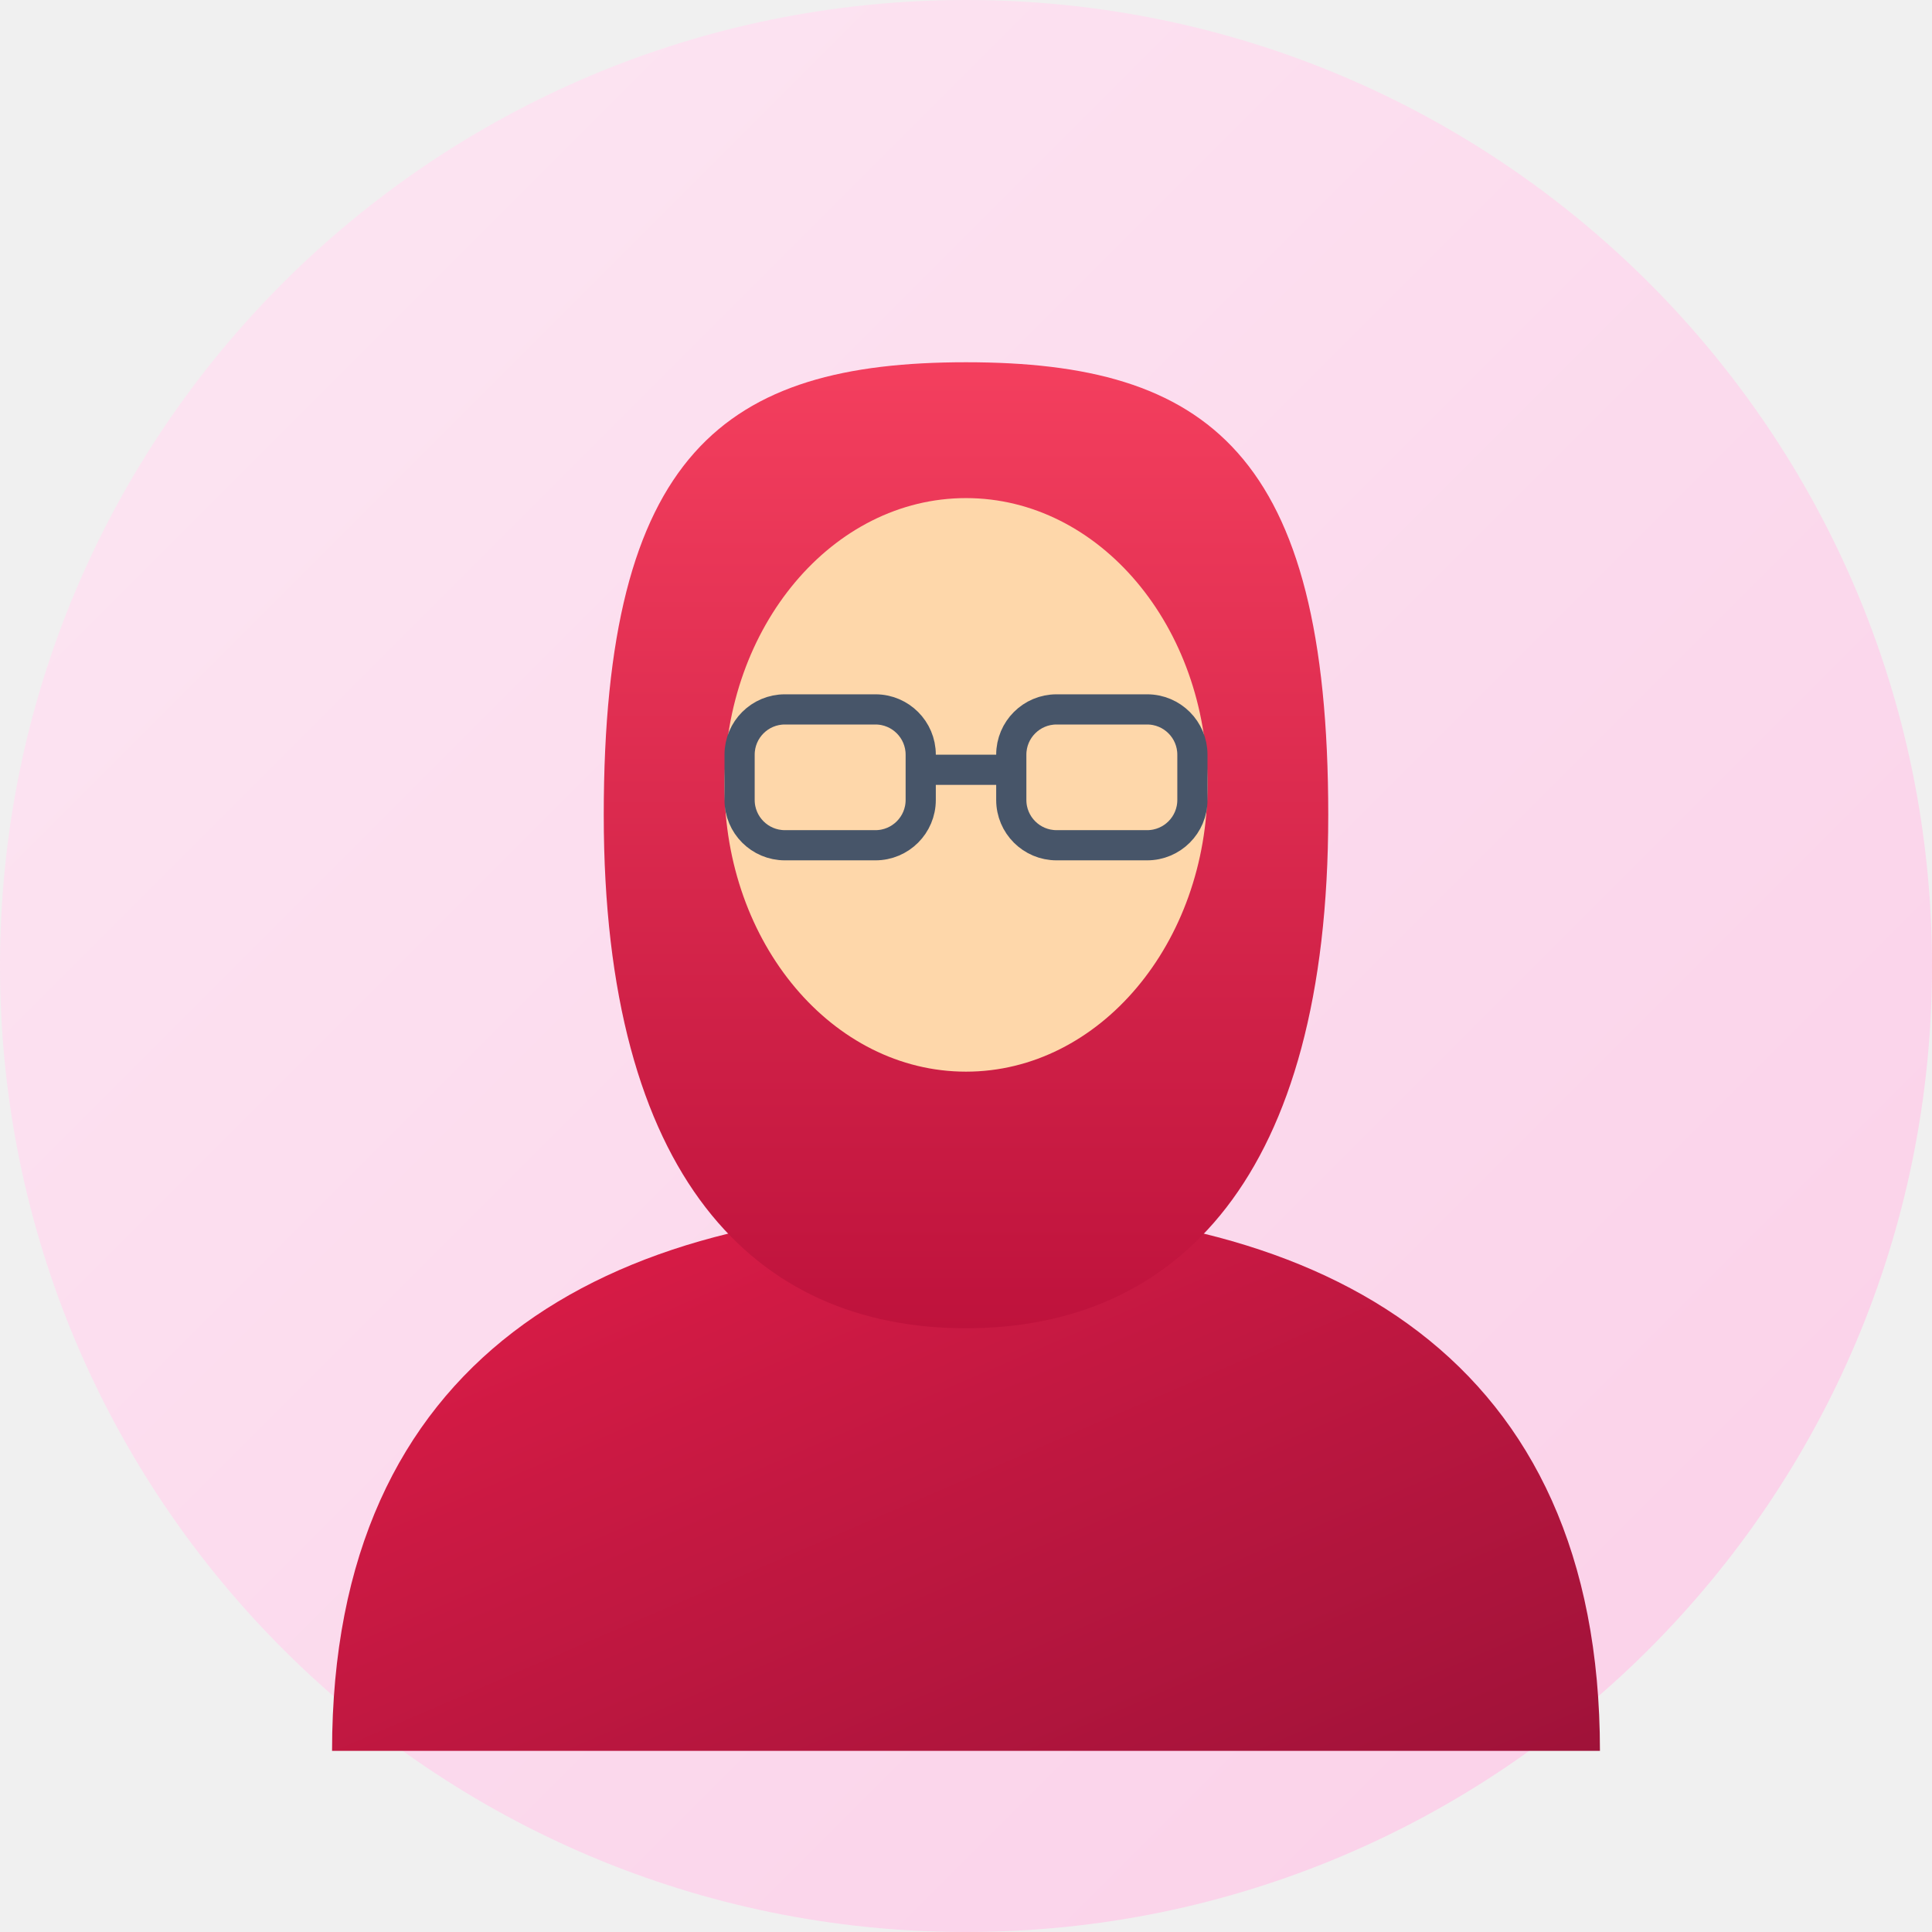
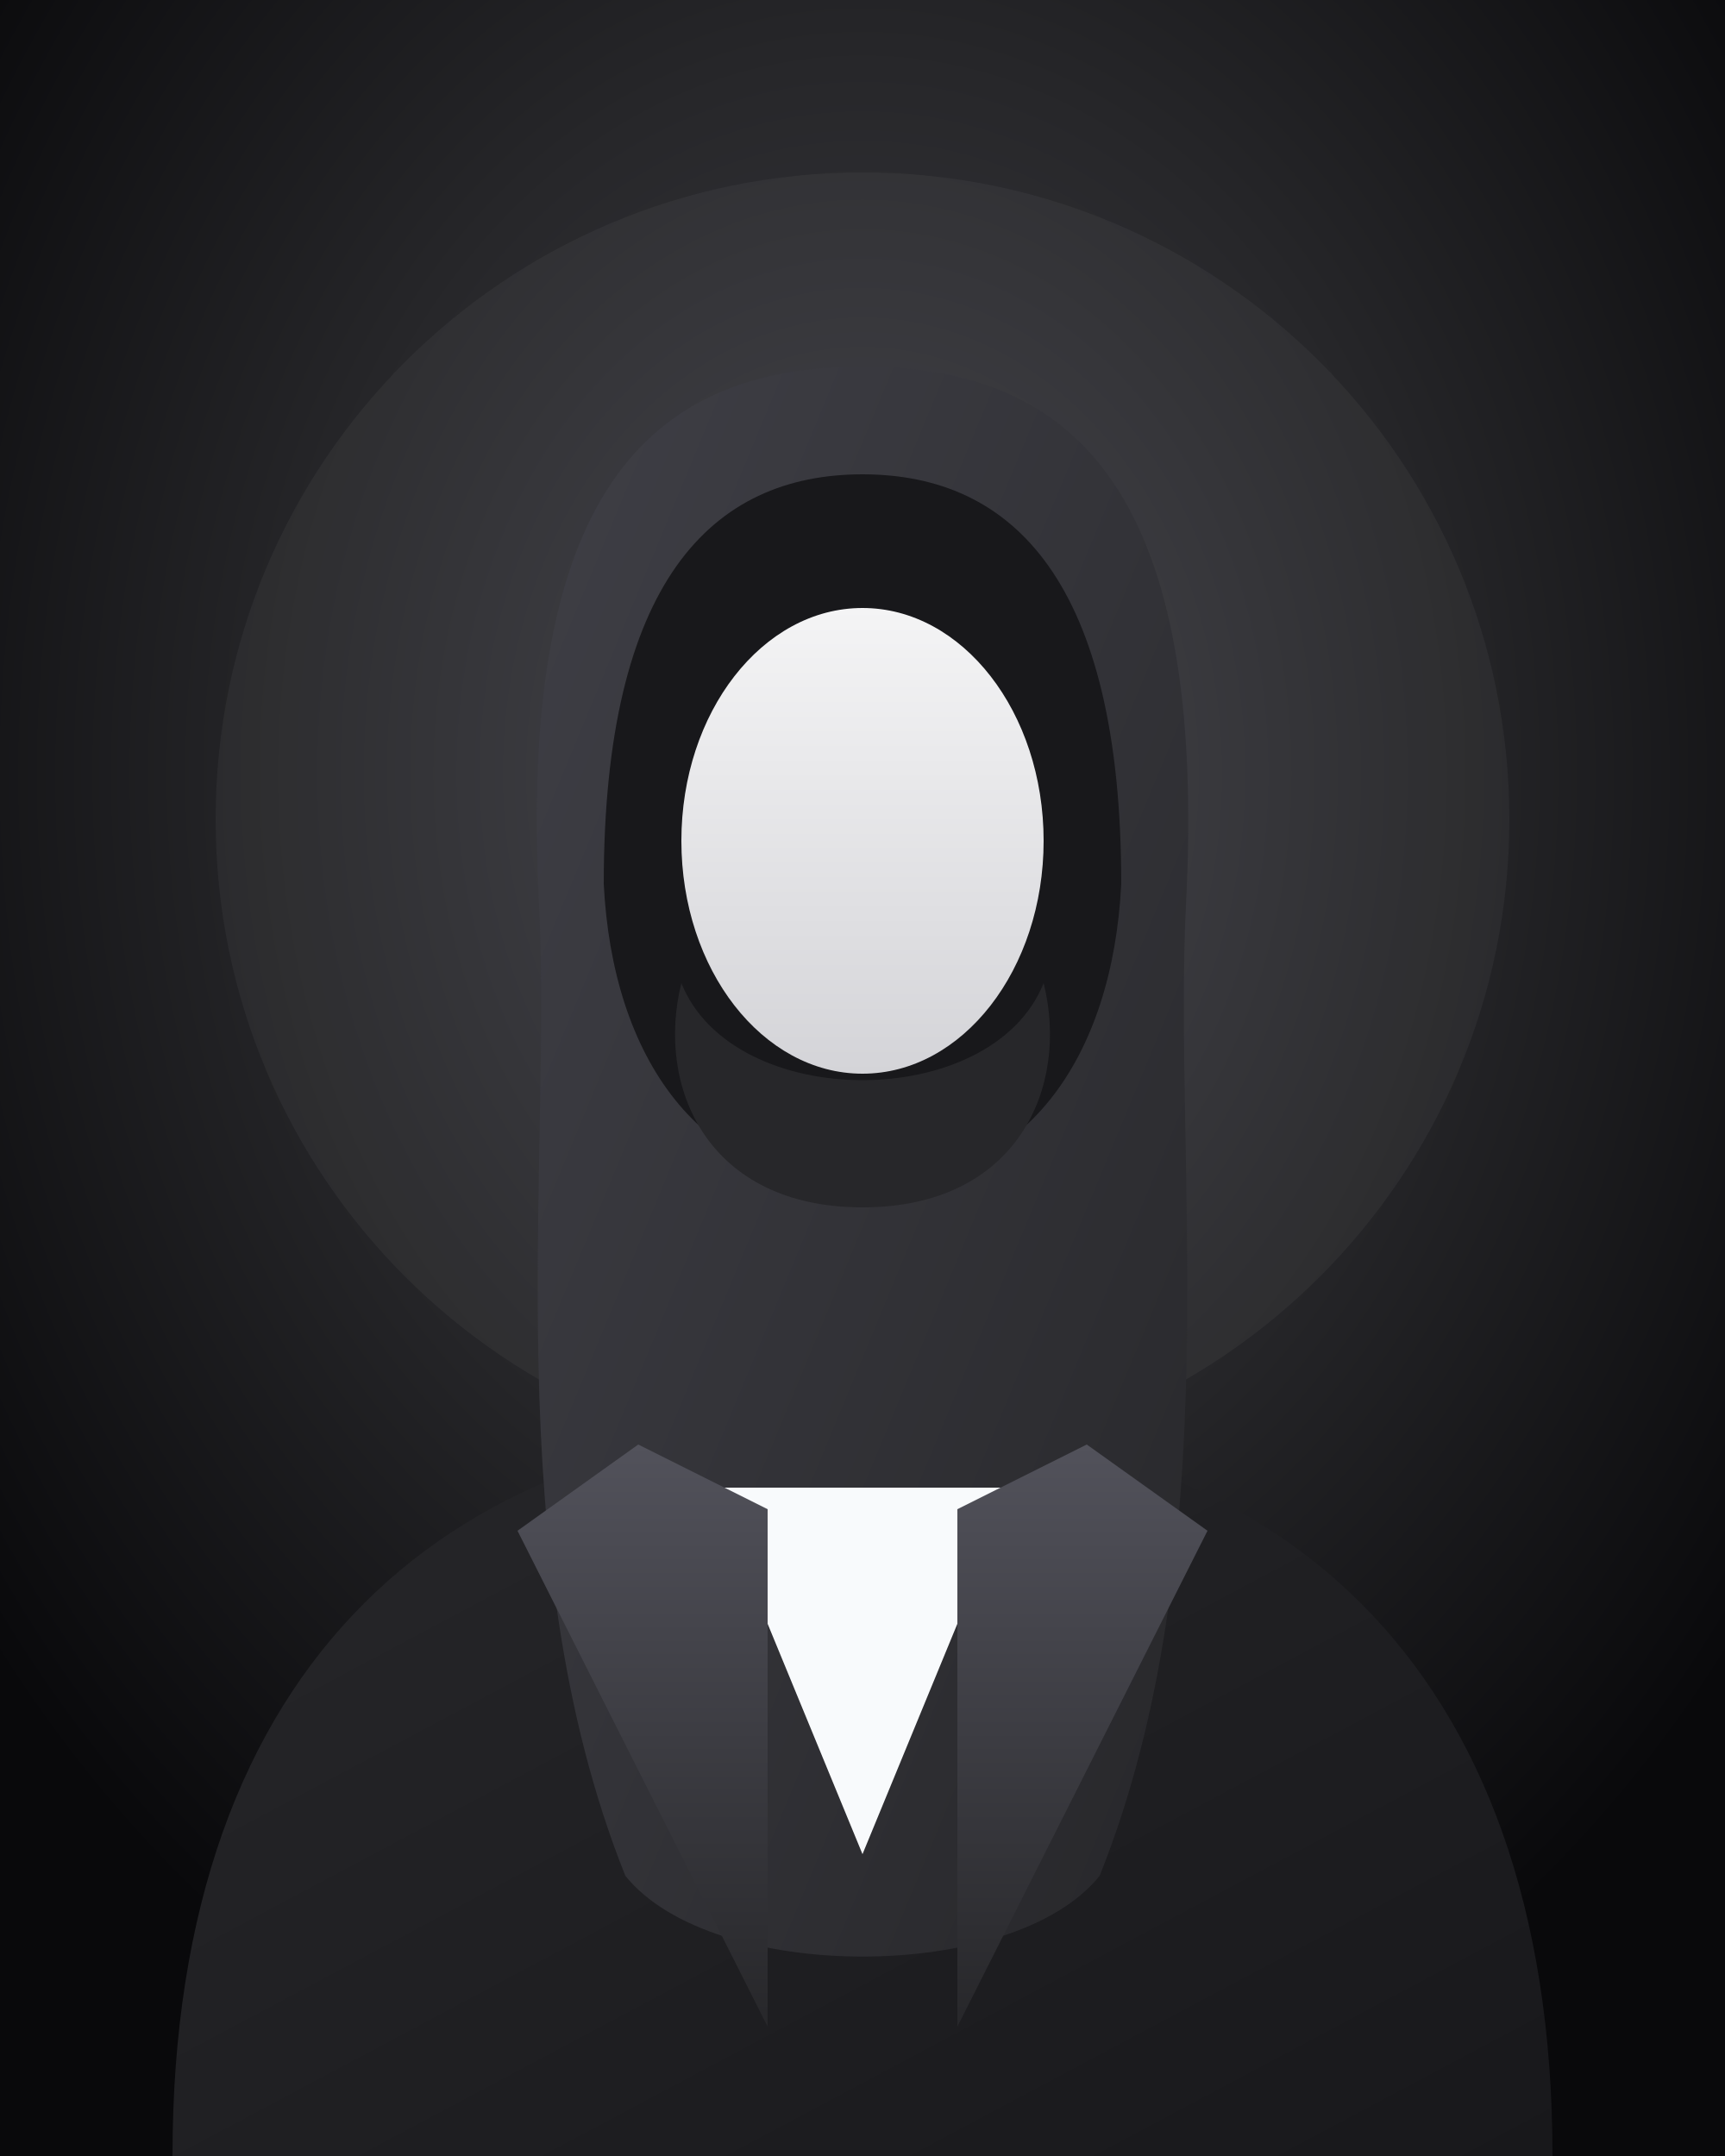
- <svg xmlns="http://www.w3.org/2000/svg" viewBox="0 0 128 128" width="100%" height="100%">
+ <svg xmlns="http://www.w3.org/2000/svg" viewBox="0 0 400 500" width="100%" height="100%">
  <defs>
-     <linearGradient id="bg-female" x1="0%" y1="0%" x2="100%" y2="100%">
-       <stop offset="0%" stop-color="#FCE7F3" />
-       <stop offset="100%" stop-color="#FBCFE8" />
+     <radialGradient id="studio-bg-f" cx="50%" cy="36%" r="65%">
+       <stop offset="0%" stop-color="#3f3f46" />
+       <stop offset="50%" stop-color="#27272a" />
+       <stop offset="100%" stop-color="#09090b" />
+     </radialGradient>
+     <linearGradient id="suit-grad-f" x1="0%" y1="0%" x2="100%" y2="100%">
+       <stop offset="0%" stop-color="#27272a" />
+       <stop offset="100%" stop-color="#18181b" />
    </linearGradient>
-     <linearGradient id="shirt-female" x1="0%" y1="0%" x2="100%" y2="100%">
-       <stop offset="0%" stop-color="#E11D48" />
-       <stop offset="100%" stop-color="#9F1239" />
+     <linearGradient id="lapel-grad-f" x1="0%" y1="0%" x2="0%" y2="100%">
+       <stop offset="0%" stop-color="#52525b" />
+       <stop offset="100%" stop-color="#27272a" />
    </linearGradient>
-     <linearGradient id="hijab-female" x1="0%" y1="0%" x2="0%" y2="100%">
-       <stop offset="0%" stop-color="#F43F5E" />
-       <stop offset="100%" stop-color="#BE123C" />
+     <linearGradient id="hijab-grad" x1="0%" y1="0%" x2="100%" y2="100%">
+       <stop offset="0%" stop-color="#3f3f46" />
+       <stop offset="100%" stop-color="#27272a" />
+     </linearGradient>
+     <linearGradient id="skin-grad-f" x1="0%" y1="0%" x2="0%" y2="100%">
+       <stop offset="0%" stop-color="#f4f4f5" />
+       <stop offset="100%" stop-color="#d4d4d8" />
    </linearGradient>
  </defs>
-   <circle cx="64" cy="64" r="64" fill="url(#bg-female)" />
-   <path d="M22 116 C22 90 40 80 64 80 C88 80 106 90 106 116 Z" fill="url(#shirt-female)" />
-   <ellipse cx="64" cy="54" rx="18" ry="22" fill="#FED7AA" />
-   <path d="M40 54 C40 30 48 24 64 24 C80 24 88 30 88 54 C88 78 78 88 64 88 C50 88 40 78 40 54 Z" fill="url(#hijab-female)" />
-   <ellipse cx="64" cy="52" rx="16" ry="19" fill="#FED7AA" />
-   <rect x="49" y="47" width="12" height="9" rx="3" fill="none" stroke="#475569" stroke-width="2" />
-   <rect x="67" y="47" width="12" height="9" rx="3" fill="none" stroke="#475569" stroke-width="2" />
-   <line x1="61" y1="51" x2="67" y2="51" stroke="#475569" stroke-width="2" />
+   <rect width="400" height="500" fill="url(#studio-bg-f)" />
+   <circle cx="200" cy="190" r="150" fill="#ffffff" opacity="0.04" />
+   <path d="M 40 500 C 40 385, 105 330, 200 330 C 295 330, 360 385, 360 500 Z" fill="url(#suit-grad-f)" />
+   <path d="M 125 210 C 120 115, 150 85, 200 85 C 250 85, 280 115, 275 210 C 272 270, 285 360, 255 435 C 235 460, 165 460, 145 435 C 115 360, 128 270, 125 210 Z" fill="url(#hijab-grad)" />
+   <path d="M 140 205 C 140 135, 165 110, 200 110 C 235 110, 260 135, 260 205 C 258 245, 238 275, 200 275 C 162 275, 142 245, 140 205 Z" fill="#18181b" />
+   <ellipse cx="200" cy="195" rx="42" ry="54" fill="url(#skin-grad-f)" />
+   <path d="M 158 228 C 170 258, 230 258, 242 228 C 248 252, 236 280, 200 280 C 164 280, 152 252, 158 228 Z" fill="#27272a" />
+   <polygon points="200,430 165,345 235,345" fill="#f8fafc" />
+   <polygon points="120,355 178,470 178,350 148,335" fill="url(#lapel-grad-f)" />
+   <polygon points="280,355 222,470 222,350 252,335" fill="url(#lapel-grad-f)" />
</svg>
